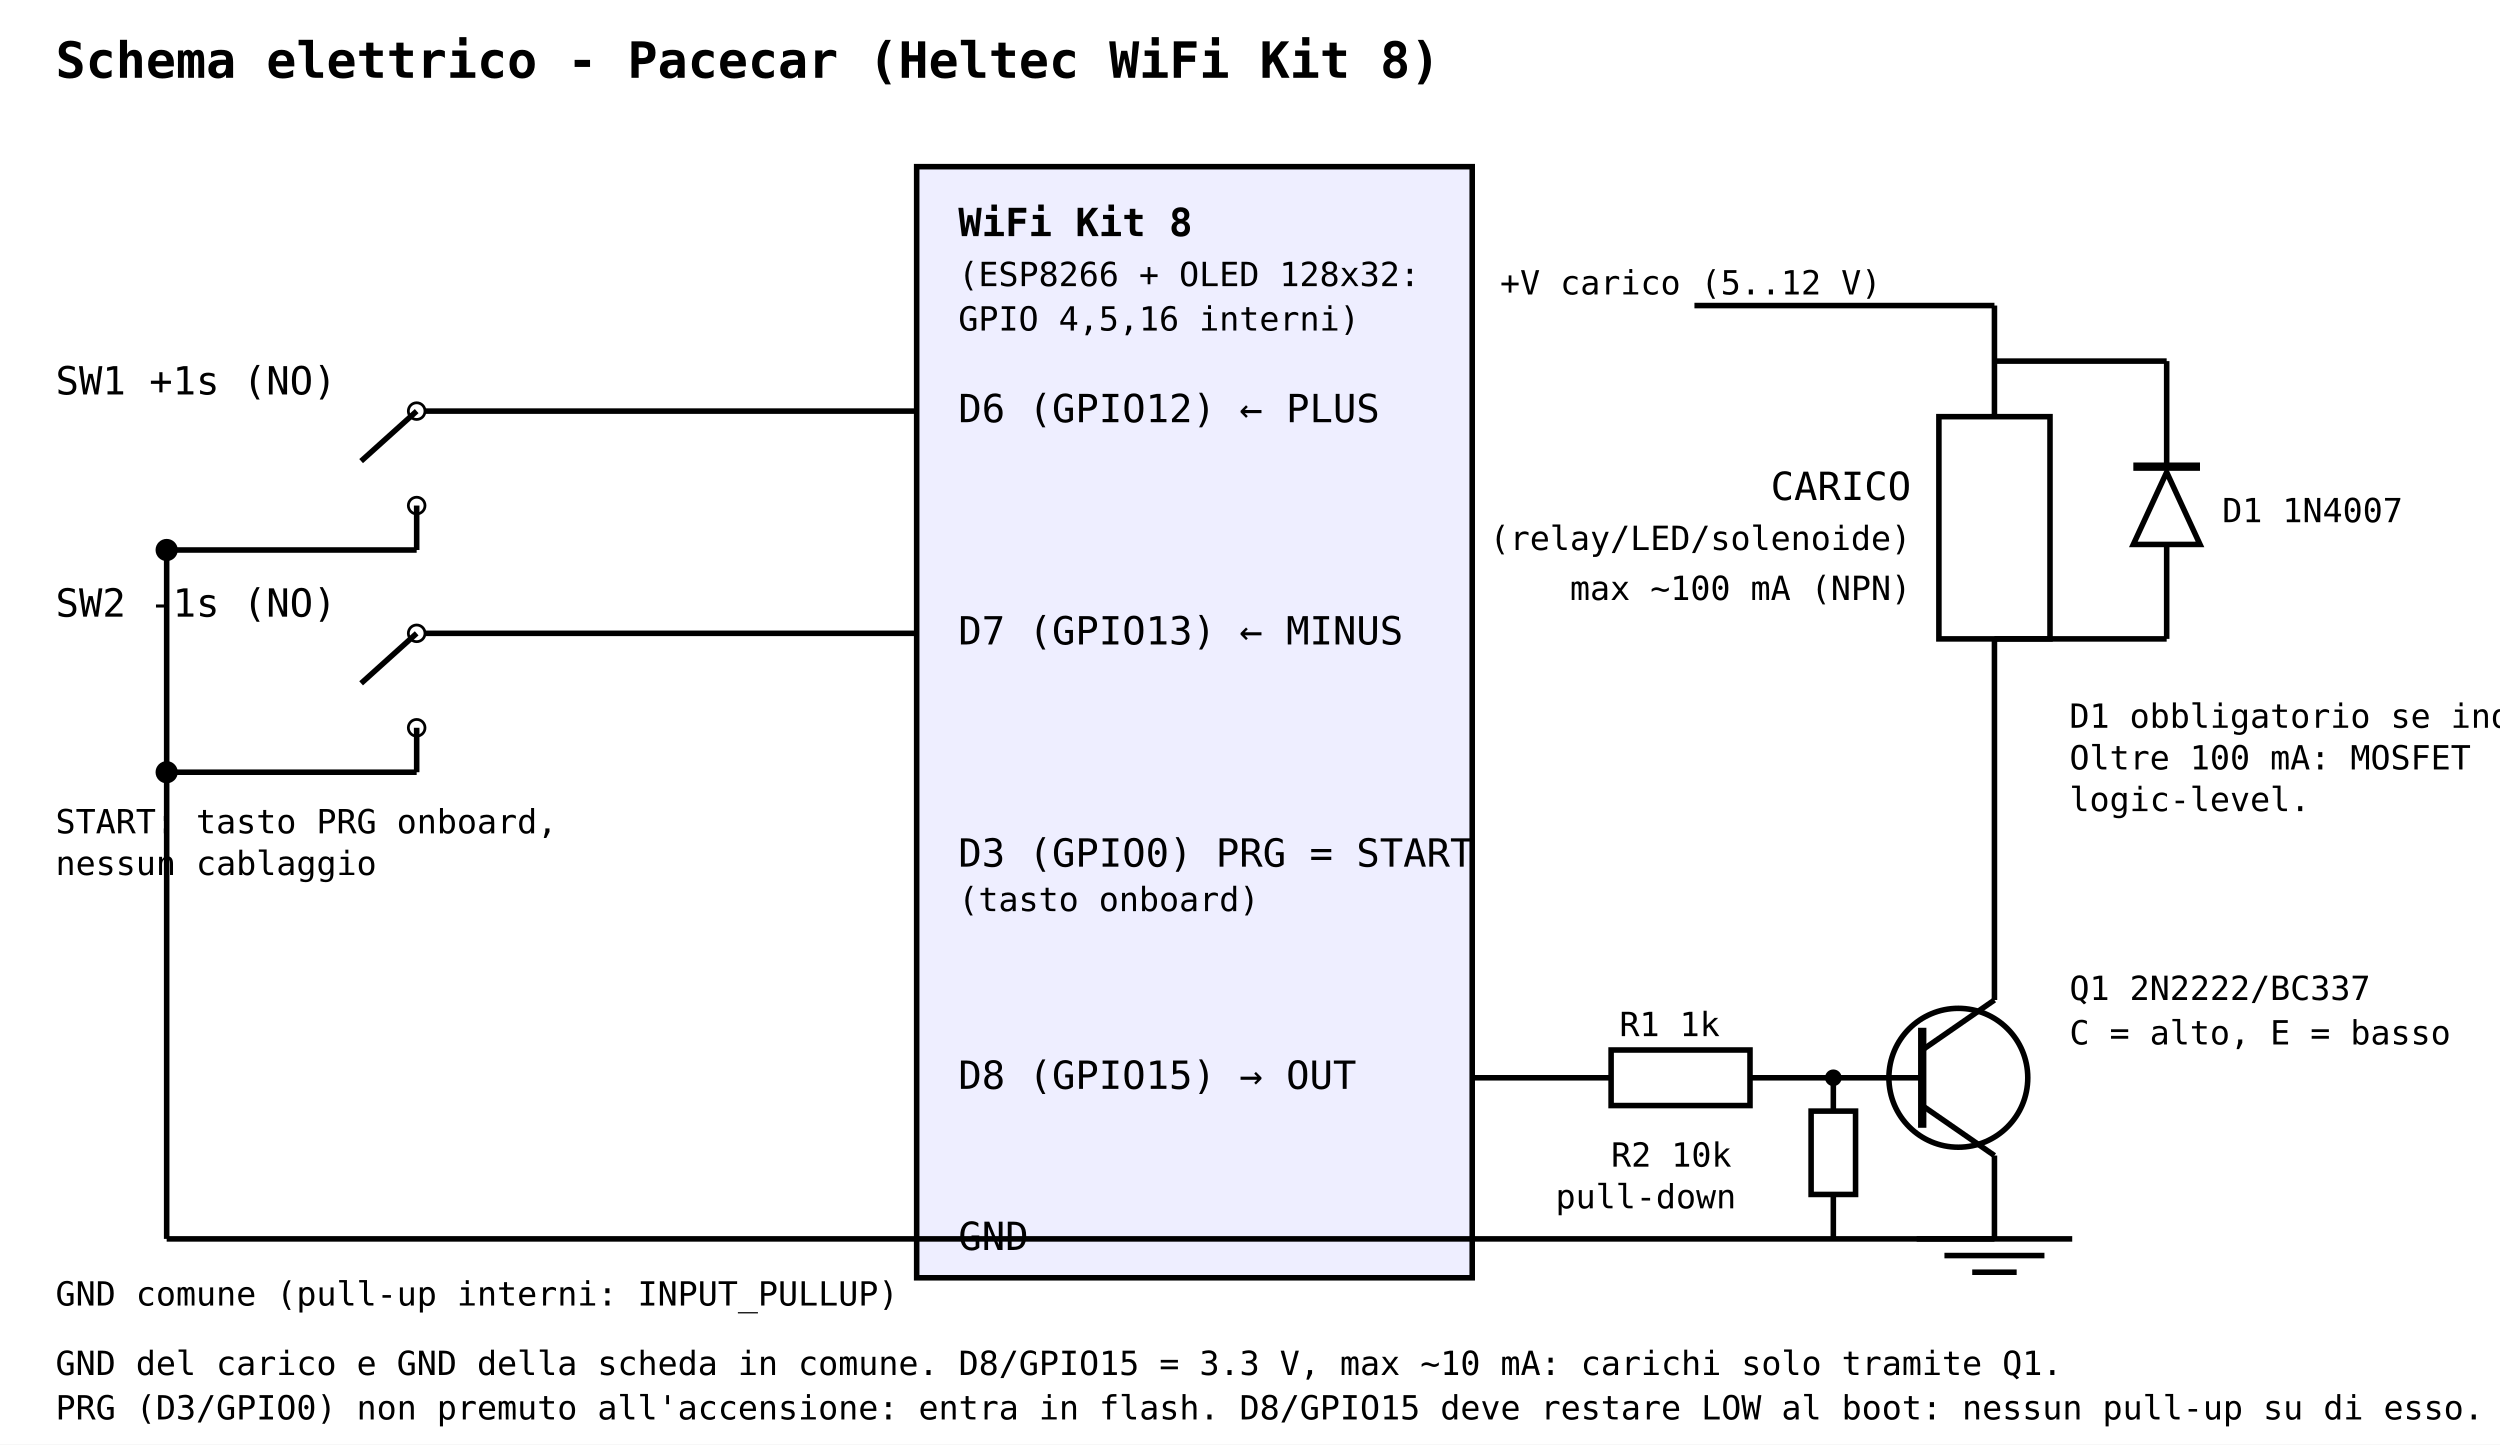
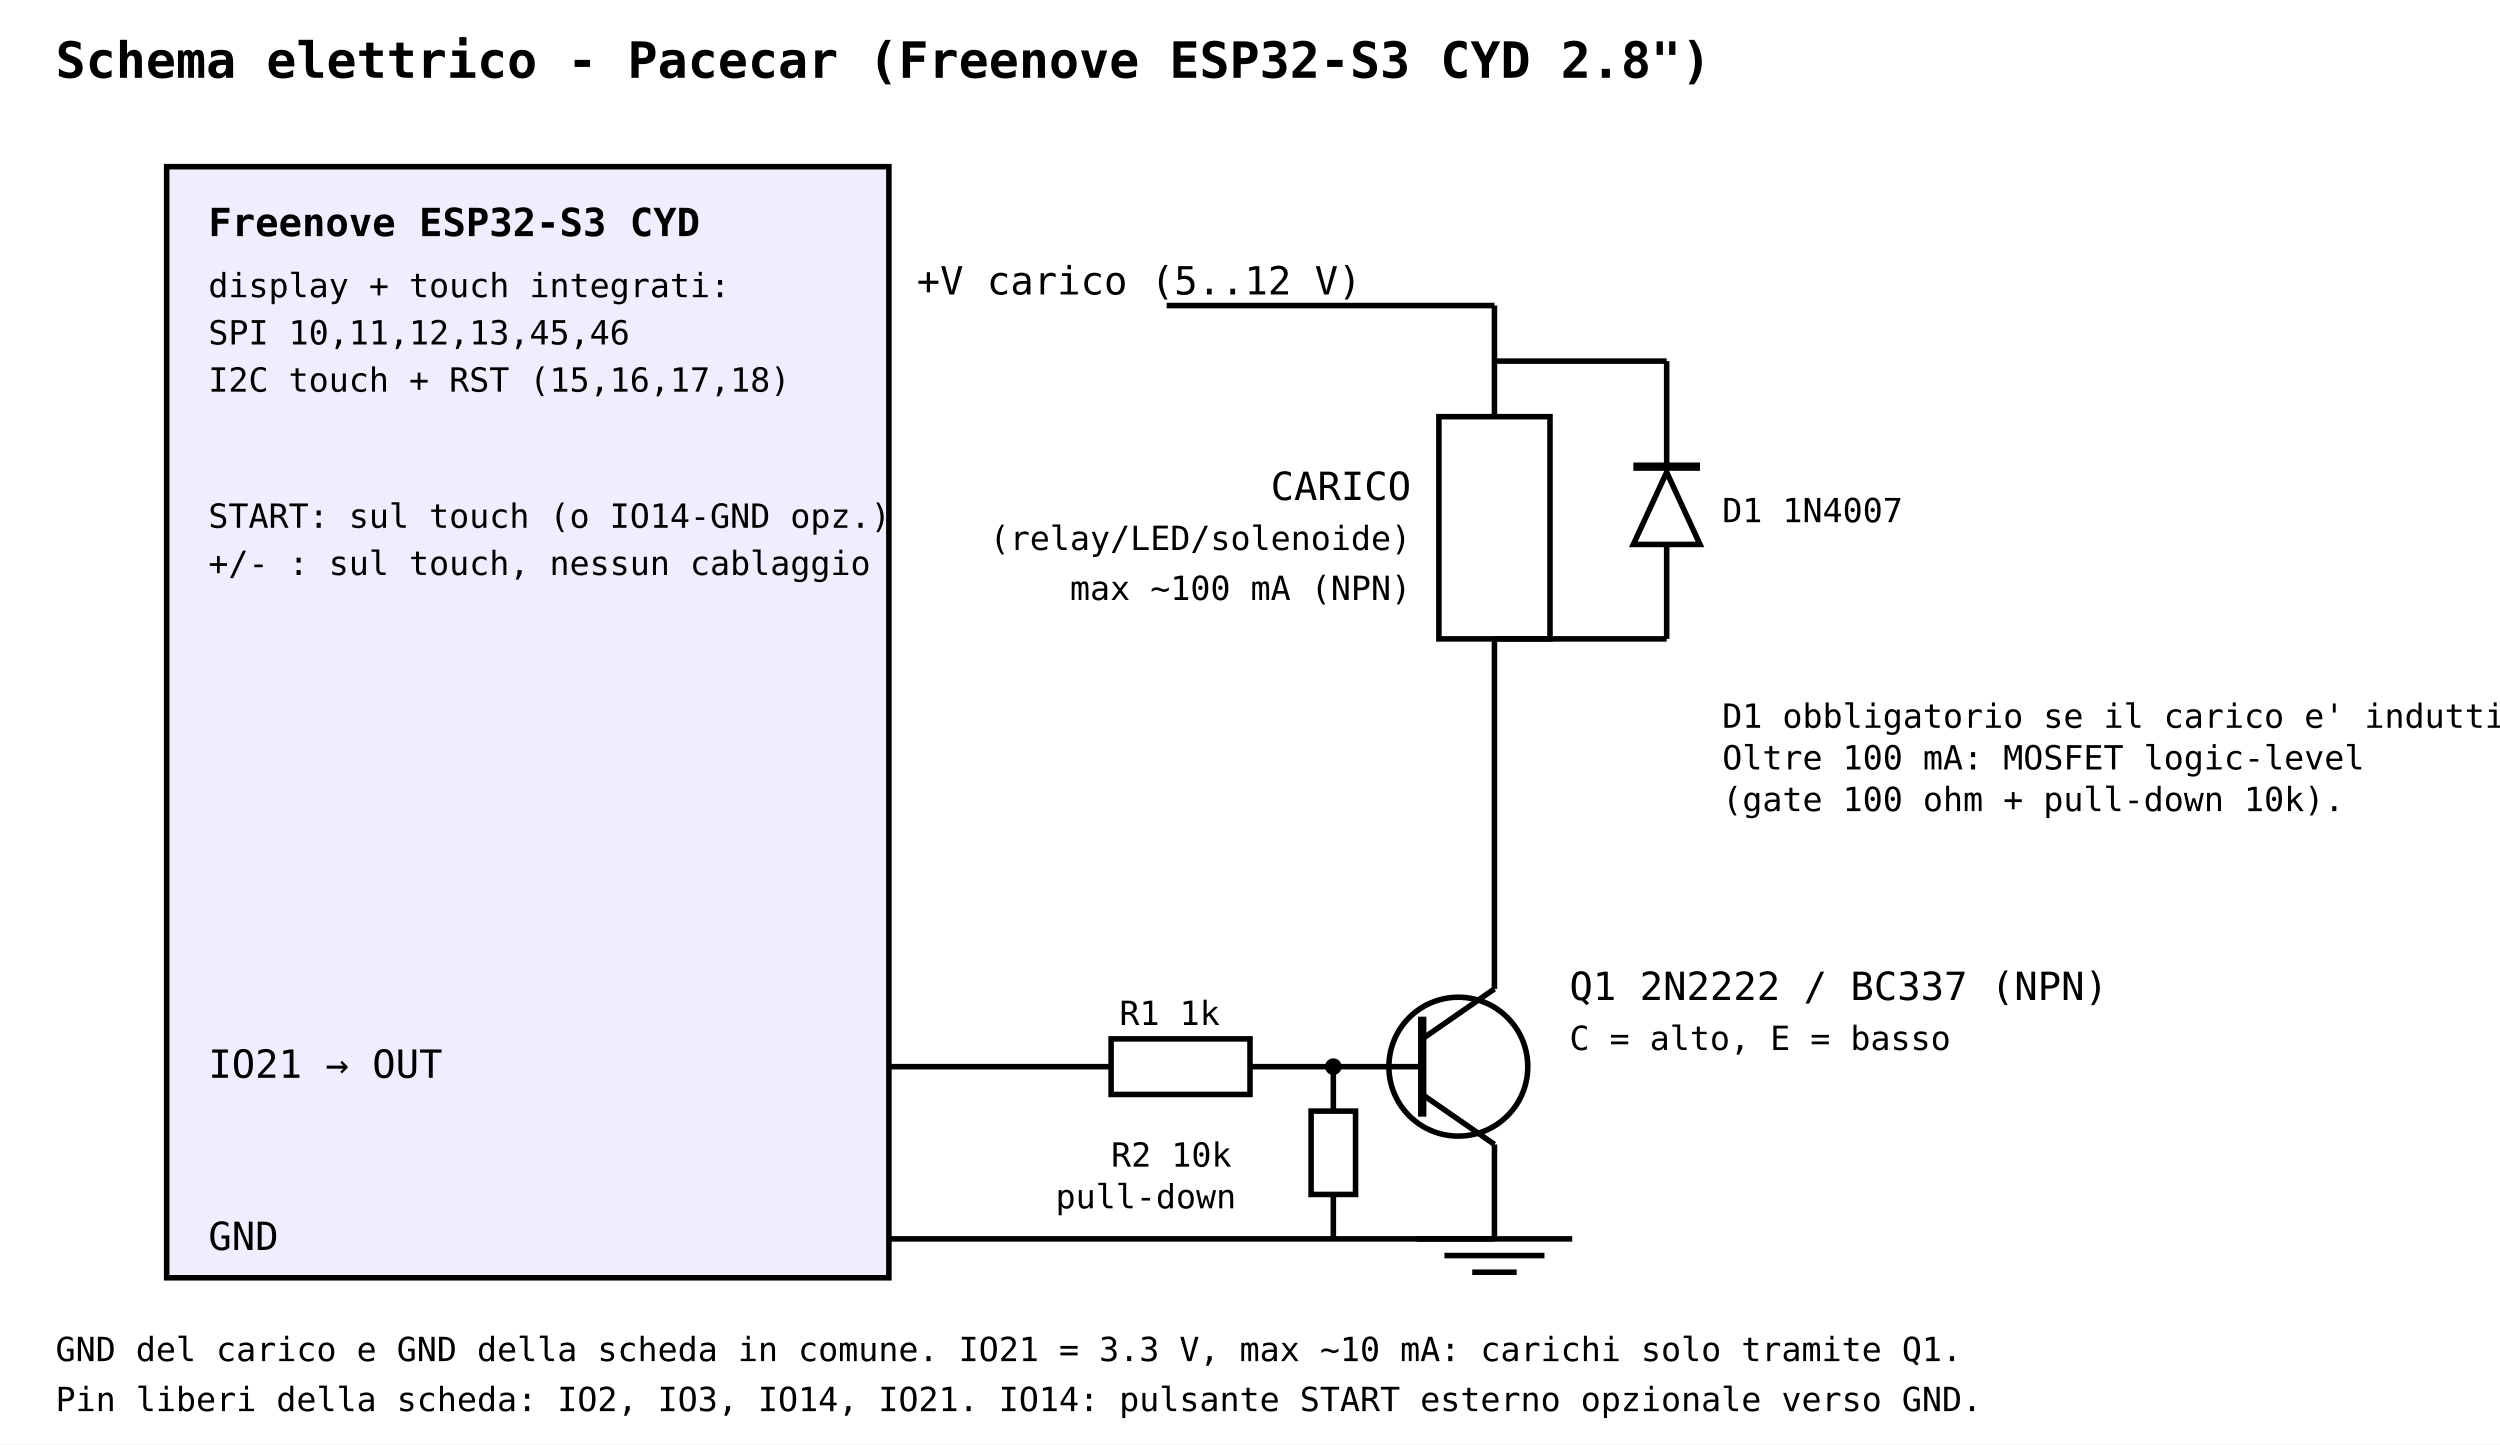
<svg xmlns="http://www.w3.org/2000/svg" viewBox="0 0 900 520" font-family="monospace" font-size="14">
  <rect width="900" height="520" fill="#fff" />
-   <text x="20" y="28" font-size="18" font-weight="bold">Schema elettrico - Pacecar (Heltec WiFi Kit 8)</text>
-   <rect x="330" y="60" width="200" height="400" fill="#eef" stroke="#000" stroke-width="2" />
-   <text x="345" y="85" font-weight="bold">WiFi Kit 8</text>
-   <text x="345" y="103" font-size="12">(ESP8266 + OLED 128x32:</text>
-   <text x="345" y="119" font-size="12">GPIO 4,5,16 interni)</text>
-   <text x="345" y="152">D6 (GPIO12) ← PLUS</text>
-   <text x="345" y="232">D7 (GPIO13) ← MINUS</text>
-   <text x="345" y="312">D3 (GPIO0) PRG = START</text>
-   <text x="345" y="328" font-size="12">(tasto onboard)</text>
-   <text x="345" y="392">D8 (GPIO15) → OUT</text>
-   <text x="345" y="450">GND</text>
-   <line x1="330" y1="148" x2="150" y2="148" stroke="#000" stroke-width="2" />
-   <circle cx="150" cy="148" r="3" fill="#fff" stroke="#000" />
-   <line x1="150" y1="148" x2="130" y2="166" stroke="#000" stroke-width="2" />
-   <circle cx="150" cy="182" r="3" fill="#fff" stroke="#000" />
-   <line x1="150" y1="182" x2="150" y2="198" stroke="#000" stroke-width="2" />
-   <line x1="150" y1="198" x2="60" y2="198" stroke="#000" stroke-width="2" />
-   <circle cx="60" cy="198" r="4" />
-   <text x="20" y="142">SW1 +1s (NO)</text>
-   <line x1="330" y1="228" x2="150" y2="228" stroke="#000" stroke-width="2" />
-   <circle cx="150" cy="228" r="3" fill="#fff" stroke="#000" />
-   <line x1="150" y1="228" x2="130" y2="246" stroke="#000" stroke-width="2" />
-   <circle cx="150" cy="262" r="3" fill="#fff" stroke="#000" />
-   <line x1="150" y1="262" x2="150" y2="278" stroke="#000" stroke-width="2" />
-   <line x1="150" y1="278" x2="60" y2="278" stroke="#000" stroke-width="2" />
-   <circle cx="60" cy="278" r="4" />
-   <text x="20" y="222">SW2 -1s (NO)</text>
-   <line x1="60" y1="198" x2="60" y2="278" stroke="#000" stroke-width="2" />
-   <line x1="60" y1="278" x2="60" y2="446" stroke="#000" stroke-width="2" />
-   <line x1="60" y1="446" x2="330" y2="446" stroke="#000" stroke-width="2" />
-   <text x="20" y="470" font-size="12">GND comune (pull-up interni: INPUT_PULLUP)</text>
-   <text x="20" y="300" font-size="12">START: tasto PRG onboard,</text>
-   <text x="20" y="315" font-size="12">nessun cablaggio</text>
-   <line x1="530" y1="388" x2="580" y2="388" stroke="#000" stroke-width="2" />
-   <rect x="580" y="378" width="50" height="20" fill="#fff" stroke="#000" stroke-width="2" />
-   <text x="583" y="373" font-size="12">R1 1k</text>
-   <line x1="630" y1="388" x2="680" y2="388" stroke="#000" stroke-width="2" />
-   <circle cx="705" cy="388" r="25" fill="#fff" stroke="#000" stroke-width="2" />
-   <line x1="692" y1="370" x2="692" y2="406" stroke="#000" stroke-width="3" />
-   <line x1="680" y1="388" x2="692" y2="388" stroke="#000" stroke-width="2" />
-   <line x1="692" y1="378" x2="718" y2="360" stroke="#000" stroke-width="2" />
-   <line x1="718" y1="360" x2="718" y2="230" stroke="#000" stroke-width="2" />
-   <line x1="692" y1="398" x2="718" y2="416" stroke="#000" stroke-width="2" />
-   <line x1="718" y1="416" x2="718" y2="446" stroke="#000" stroke-width="2" />
-   <line x1="330" y1="446" x2="718" y2="446" stroke="#000" stroke-width="2" />
-   <line x1="690" y1="446" x2="746" y2="446" stroke="#000" stroke-width="2" />
-   <line x1="700" y1="452" x2="736" y2="452" stroke="#000" stroke-width="2" />
-   <line x1="710" y1="458" x2="726" y2="458" stroke="#000" stroke-width="2" />
-   <text x="745" y="360" font-size="12">Q1 2N2222/BC337</text>
-   <text x="745" y="376" font-size="12">C = alto, E = basso</text>
-   <line x1="660" y1="388" x2="660" y2="400" stroke="#000" stroke-width="2" />
-   <circle cx="660" cy="388" r="3" />
-   <rect x="652" y="400" width="16" height="30" fill="#fff" stroke="#000" stroke-width="2" />
-   <line x1="660" y1="430" x2="660" y2="446" stroke="#000" stroke-width="2" />
-   <text x="580" y="420" font-size="12">R2 10k</text>
-   <text x="560" y="435" font-size="12">pull-down</text>
-   <line x1="718" y1="110" x2="718" y2="150" stroke="#000" stroke-width="2" />
-   <rect x="698" y="150" width="40" height="80" fill="#fff" stroke="#000" stroke-width="2" />
-   <text x="688" y="180" text-anchor="end">CARICO</text>
-   <text x="688" y="198" font-size="12" text-anchor="end">(relay/LED/solenoide)</text>
-   <text x="688" y="216" font-size="12" text-anchor="end">max ~100 mA (NPN)</text>
-   <line x1="718" y1="110" x2="610" y2="110" stroke="#000" stroke-width="2" />
-   <text x="540" y="106" font-size="12">+V carico (5..12 V)</text>
-   <line x1="718" y1="130" x2="780" y2="130" stroke="#000" stroke-width="2" />
-   <line x1="780" y1="130" x2="780" y2="168" stroke="#000" stroke-width="2" />
-   <line x1="768" y1="168" x2="792" y2="168" stroke="#000" stroke-width="3" />
-   <polygon points="768,196 792,196 780,170" fill="#fff" stroke="#000" stroke-width="2" />
-   <line x1="780" y1="196" x2="780" y2="230" stroke="#000" stroke-width="2" />
-   <line x1="780" y1="230" x2="718" y2="230" stroke="#000" stroke-width="2" />
-   <text x="800" y="188" font-size="12">D1 1N4007</text>
-   <text x="745" y="262" font-size="12">D1 obbligatorio se induttivo.</text>
-   <text x="745" y="277" font-size="12">Oltre 100 mA: MOSFET</text>
-   <text x="745" y="292" font-size="12">logic-level.</text>
-   <text x="20" y="495" font-size="12">GND del carico e GND della scheda in comune. D8/GPIO15 = 3.3 V, max ~10 mA: carichi solo tramite Q1.</text>
-   <text x="20" y="511" font-size="12">PRG (D3/GPIO0) non premuto all'accensione: entra in flash. D8/GPIO15 deve restare LOW al boot: nessun pull-up su di esso.</text>
+   <text x="20" y="28" font-size="18" font-weight="bold">Schema elettrico - Pacecar (Freenove ESP32-S3 CYD 2.8")</text>
+   <rect x="60" y="60" width="260" height="400" fill="#eef" stroke="#000" stroke-width="2" />
+   <text x="75" y="85" font-weight="bold">Freenove ESP32-S3 CYD</text>
+   <text x="75" y="107" font-size="12">display + touch integrati:</text>
+   <text x="75" y="124" font-size="12">SPI 10,11,12,13,45,46</text>
+   <text x="75" y="141" font-size="12">I2C touch + RST (15,16,17,18)</text>
+   <text x="75" y="190" font-size="12">START: sul touch (o IO14-GND opz.)</text>
+   <text x="75" y="207" font-size="12">+/- : sul touch, nessun cablaggio</text>
+   <text x="75" y="388">IO21 → OUT</text>
+   <text x="75" y="450">GND</text>
+   <line x1="320" y1="384" x2="400" y2="384" stroke="#000" stroke-width="2" />
+   <rect x="400" y="374" width="50" height="20" fill="#fff" stroke="#000" stroke-width="2" />
+   <text x="403" y="369" font-size="12">R1 1k</text>
+   <line x1="450" y1="384" x2="500" y2="384" stroke="#000" stroke-width="2" />
+   <circle cx="525" cy="384" r="25" fill="#fff" stroke="#000" stroke-width="2" />
+   <line x1="512" y1="366" x2="512" y2="402" stroke="#000" stroke-width="3" />
+   <line x1="500" y1="384" x2="512" y2="384" stroke="#000" stroke-width="2" />
+   <line x1="512" y1="374" x2="538" y2="356" stroke="#000" stroke-width="2" />
+   <line x1="538" y1="356" x2="538" y2="230" stroke="#000" stroke-width="2" />
+   <line x1="512" y1="394" x2="538" y2="412" stroke="#000" stroke-width="2" />
+   <line x1="538" y1="412" x2="538" y2="446" stroke="#000" stroke-width="2" />
+   <line x1="320" y1="446" x2="538" y2="446" stroke="#000" stroke-width="2" />
+   <line x1="510" y1="446" x2="566" y2="446" stroke="#000" stroke-width="2" />
+   <line x1="520" y1="452" x2="556" y2="452" stroke="#000" stroke-width="2" />
+   <line x1="530" y1="458" x2="546" y2="458" stroke="#000" stroke-width="2" />
+   <text x="565" y="360">Q1 2N2222 / BC337 (NPN)</text>
+   <text x="565" y="378" font-size="12">C = alto, E = basso</text>
+   <line x1="480" y1="384" x2="480" y2="400" stroke="#000" stroke-width="2" />
+   <circle cx="480" cy="384" r="3" />
+   <rect x="472" y="400" width="16" height="30" fill="#fff" stroke="#000" stroke-width="2" />
+   <line x1="480" y1="430" x2="480" y2="446" stroke="#000" stroke-width="2" />
+   <text x="400" y="420" font-size="12">R2 10k</text>
+   <text x="380" y="435" font-size="12">pull-down</text>
+   <line x1="538" y1="110" x2="538" y2="150" stroke="#000" stroke-width="2" />
+   <rect x="518" y="150" width="40" height="80" fill="#fff" stroke="#000" stroke-width="2" />
+   <text x="508" y="180" text-anchor="end">CARICO</text>
+   <text x="508" y="198" font-size="12" text-anchor="end">(relay/LED/solenoide)</text>
+   <text x="508" y="216" font-size="12" text-anchor="end">max ~100 mA (NPN)</text>
+   <line x1="538" y1="110" x2="420" y2="110" stroke="#000" stroke-width="2" />
+   <text x="330" y="106">+V carico (5..12 V)</text>
+   <line x1="538" y1="130" x2="600" y2="130" stroke="#000" stroke-width="2" />
+   <line x1="600" y1="130" x2="600" y2="168" stroke="#000" stroke-width="2" />
+   <line x1="588" y1="168" x2="612" y2="168" stroke="#000" stroke-width="3" />
+   <polygon points="588,196 612,196 600,170" fill="#fff" stroke="#000" stroke-width="2" />
+   <line x1="600" y1="196" x2="600" y2="230" stroke="#000" stroke-width="2" />
+   <line x1="600" y1="230" x2="538" y2="230" stroke="#000" stroke-width="2" />
+   <text x="620" y="188" font-size="12">D1 1N4007</text>
+   <text x="620" y="262" font-size="12">D1 obbligatorio se il carico e' induttivo.</text>
+   <text x="620" y="277" font-size="12">Oltre 100 mA: MOSFET logic-level</text>
+   <text x="620" y="292" font-size="12">(gate 100 ohm + pull-down 10k).</text>
+   <text x="20" y="490" font-size="12">GND del carico e GND della scheda in comune. IO21 = 3.3 V, max ~10 mA: carichi solo tramite Q1.</text>
+   <text x="20" y="508" font-size="12">Pin liberi della scheda: IO2, IO3, IO14, IO21. IO14: pulsante START esterno opzionale verso GND.</text>
</svg>
